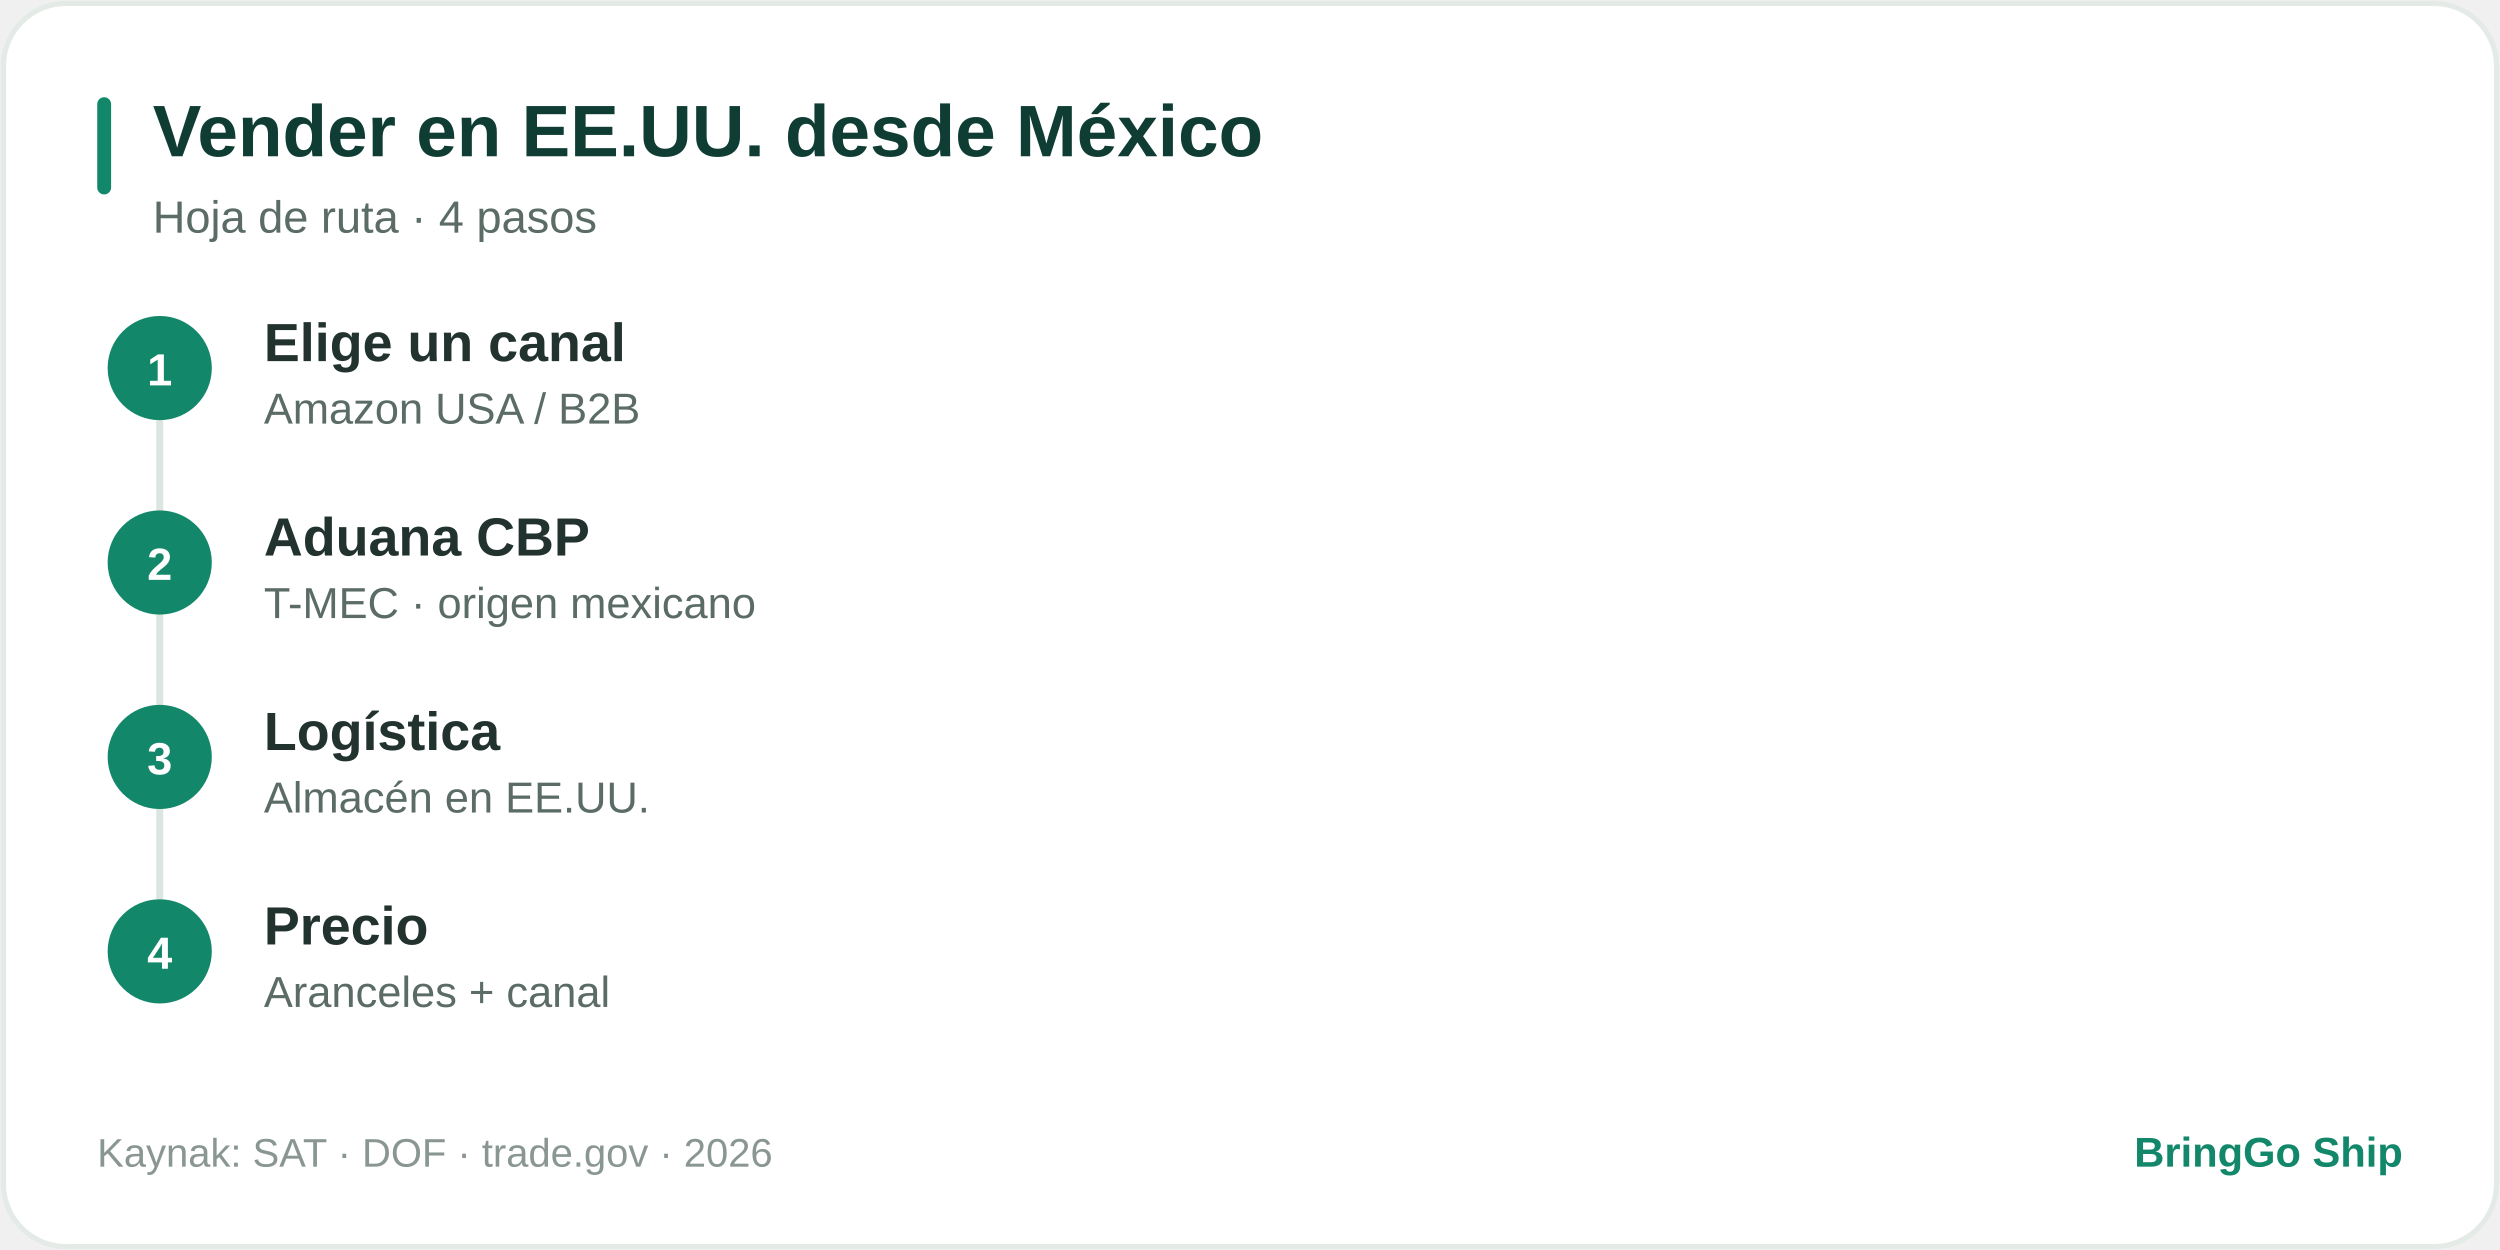
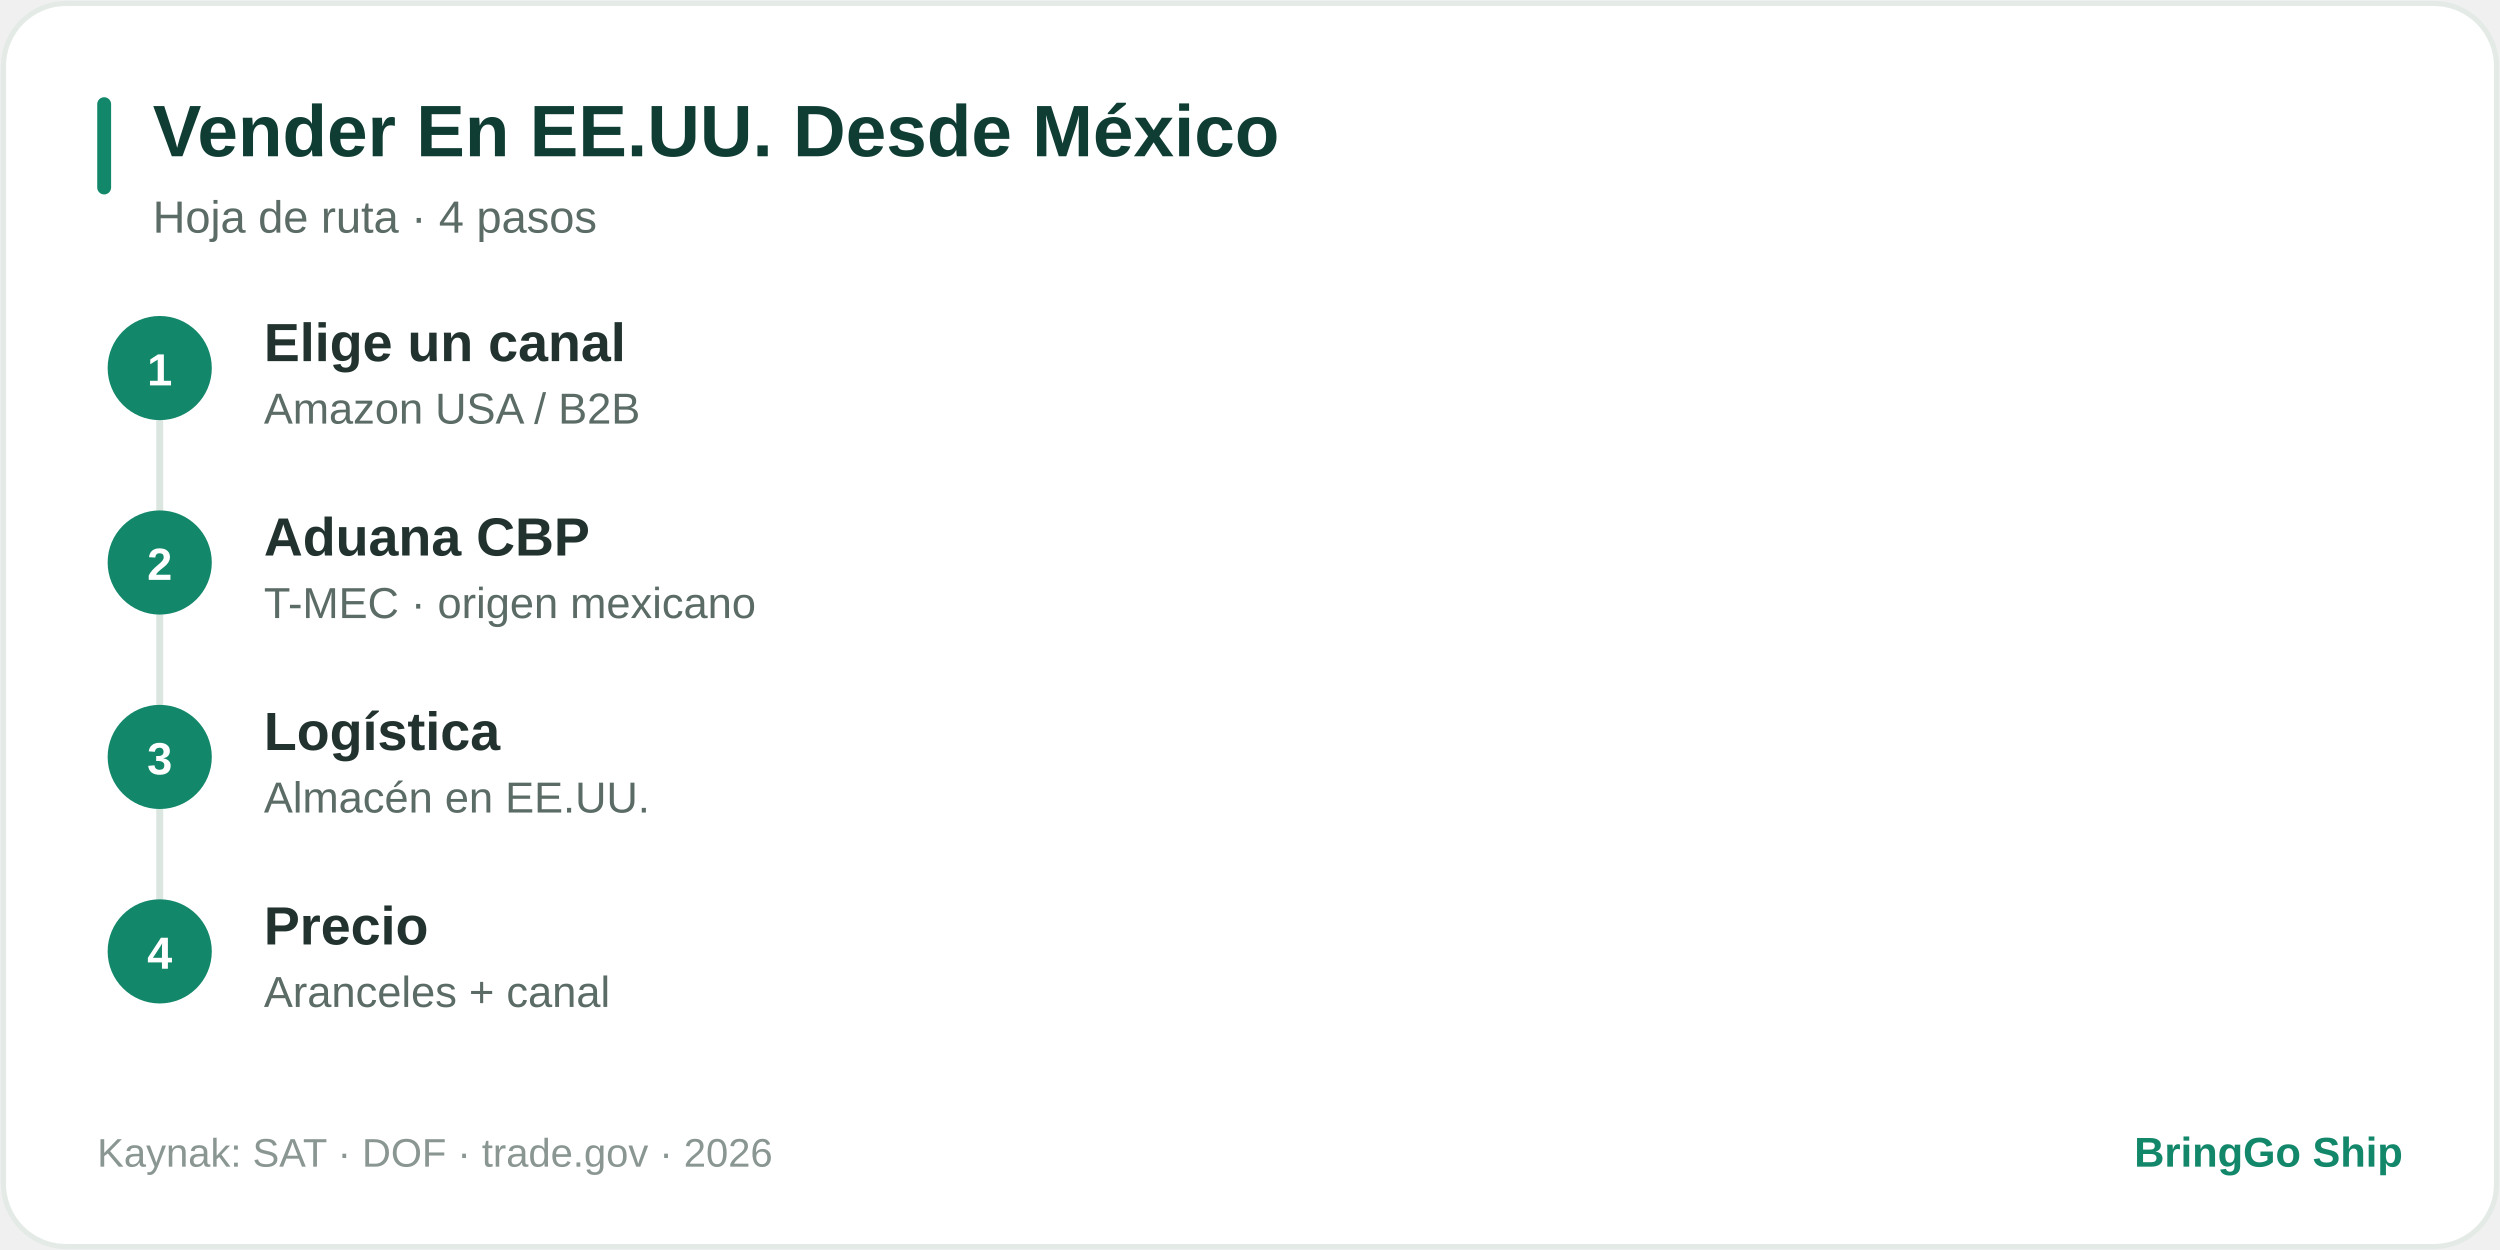
<svg xmlns="http://www.w3.org/2000/svg" width="720" height="360" viewBox="0 0 720 360" role="img">
  <style>
text{font-family:Arial,Helvetica,sans-serif}
.card{fill:#ffffff;stroke:#e4ebe7;stroke-width:1.5}
.row{fill:#f5f8f7}.pill{fill:#E1F5EE}.hi{fill:#1f9d5f}.mut{fill:#eef1f0}
.acc{fill:#12876A}.circ{fill:#12876A}.rd{fill:#fbe9e7}.am{fill:#fbf1dd}.tl{fill:#E1F5EE}.ln{stroke:#dbe6e1}
.tt{fill:#0F3D33;font-weight:bold}.ts{fill:#5b6b66}.tl2{fill:#22332f}
.tv{fill:#0F6E56;font-weight:bold}.tm{fill:#5b6b66;font-weight:bold}.tw{fill:#ffffff;font-weight:bold}
.tf{fill:#8a9691}.tb{fill:#12876A;font-weight:bold}.big{fill:#0F3D33;font-weight:bold}
.trd{fill:#a3392c;font-weight:bold}.tam{fill:#8a5a12;font-weight:bold}.ttl{fill:#0F6E56;font-weight:bold}
@media (prefers-color-scheme:dark){
.card{fill:#16211e;stroke:#2c3a35}
.row{fill:#1d2b27}.pill{fill:#123a2e}.hi{fill:#1f9d5f}.mut{fill:#28352f}
.acc{fill:#2fae7e}.circ{fill:#2fae7e}.rd{fill:#3a201c}.am{fill:#352a15}.tl{fill:#123a2e}
.tt{fill:#d7f2e6}.ts{fill:#8fa79d}.tl2{fill:#cfe0d9}
.tv{fill:#6fe0b0}.tm{fill:#9db3a9}.tw{fill:#ffffff}
.tf{fill:#6d8279}.tb{fill:#57d3a3}.big{fill:#d7f2e6}
.trd{fill:#f0a99e}.tam{fill:#e6c281}.ttl{fill:#6fe0b0}.ln{stroke:#31423c}}
</style>
  <rect x="1" y="1" width="718" height="358" rx="18" class="card" />
  <rect x="28" y="28" width="4" height="28" rx="2" class="acc" />
-   <text x="44" y="45" font-size="21" class="tt">Vender en EE.UU. desde México</text>
+   <text x="44" y="45" font-size="21" class="tt">Vender En EE.UU. Desde México</text>
  <text x="44" y="67" font-size="13" class="ts">Hoja de ruta · 4 pasos</text>
  <g transform="translate(0,88)">
    <line x1="46" y1="18" x2="46" y2="186" stroke-width="2" class="ln" />
    <circle cx="46" cy="18" r="15" class="circ" />
    <text x="46" y="23" text-anchor="middle" font-size="13" class="tw">1</text>
    <text x="76" y="16" font-size="15.5" class="tl2" font-weight="bold">Elige un canal</text>
    <text x="76" y="34" font-size="12.5" class="ts">Amazon USA / B2B</text>
    <circle cx="46" cy="74" r="15" class="circ" />
    <text x="46" y="79" text-anchor="middle" font-size="13" class="tw">2</text>
    <text x="76" y="72" font-size="15.5" class="tl2" font-weight="bold">Aduana CBP</text>
    <text x="76" y="90" font-size="12.5" class="ts">T-MEC · origen mexicano</text>
    <circle cx="46" cy="130" r="15" class="circ" />
    <text x="46" y="135" text-anchor="middle" font-size="13" class="tw">3</text>
    <text x="76" y="128" font-size="15.5" class="tl2" font-weight="bold">Logística</text>
    <text x="76" y="146" font-size="12.5" class="ts">Almacén en EE.UU.</text>
    <circle cx="46" cy="186" r="15" class="circ" />
    <text x="46" y="191" text-anchor="middle" font-size="13" class="tw">4</text>
    <text x="76" y="184" font-size="15.5" class="tl2" font-weight="bold">Precio</text>
    <text x="76" y="202" font-size="12.5" class="ts">Aranceles + canal</text>
  </g>
  <text x="28" y="336" font-size="11.5" class="tf">Kaynak: SAT · DOF · trade.gov · 2026</text>
  <text x="692" y="336" text-anchor="end" font-size="12" class="tb">BringGo Ship</text>
</svg>
